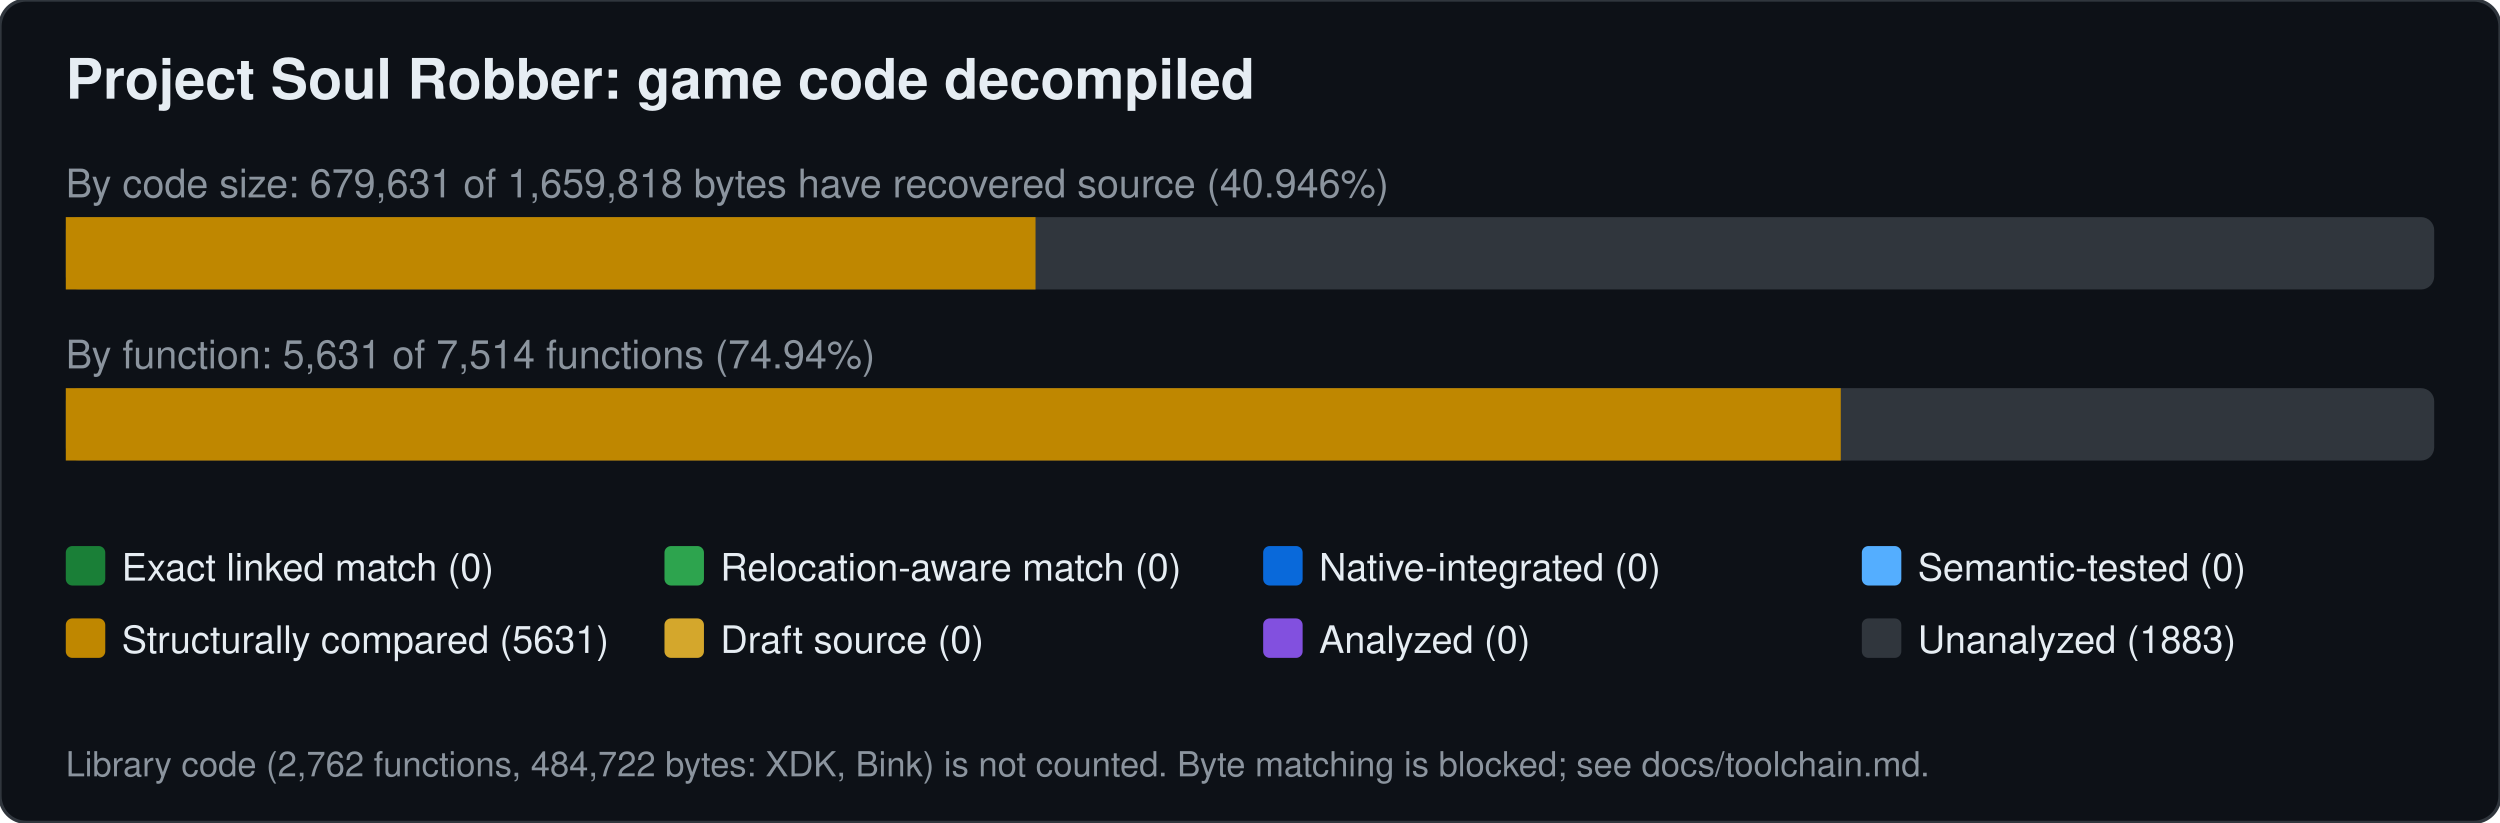
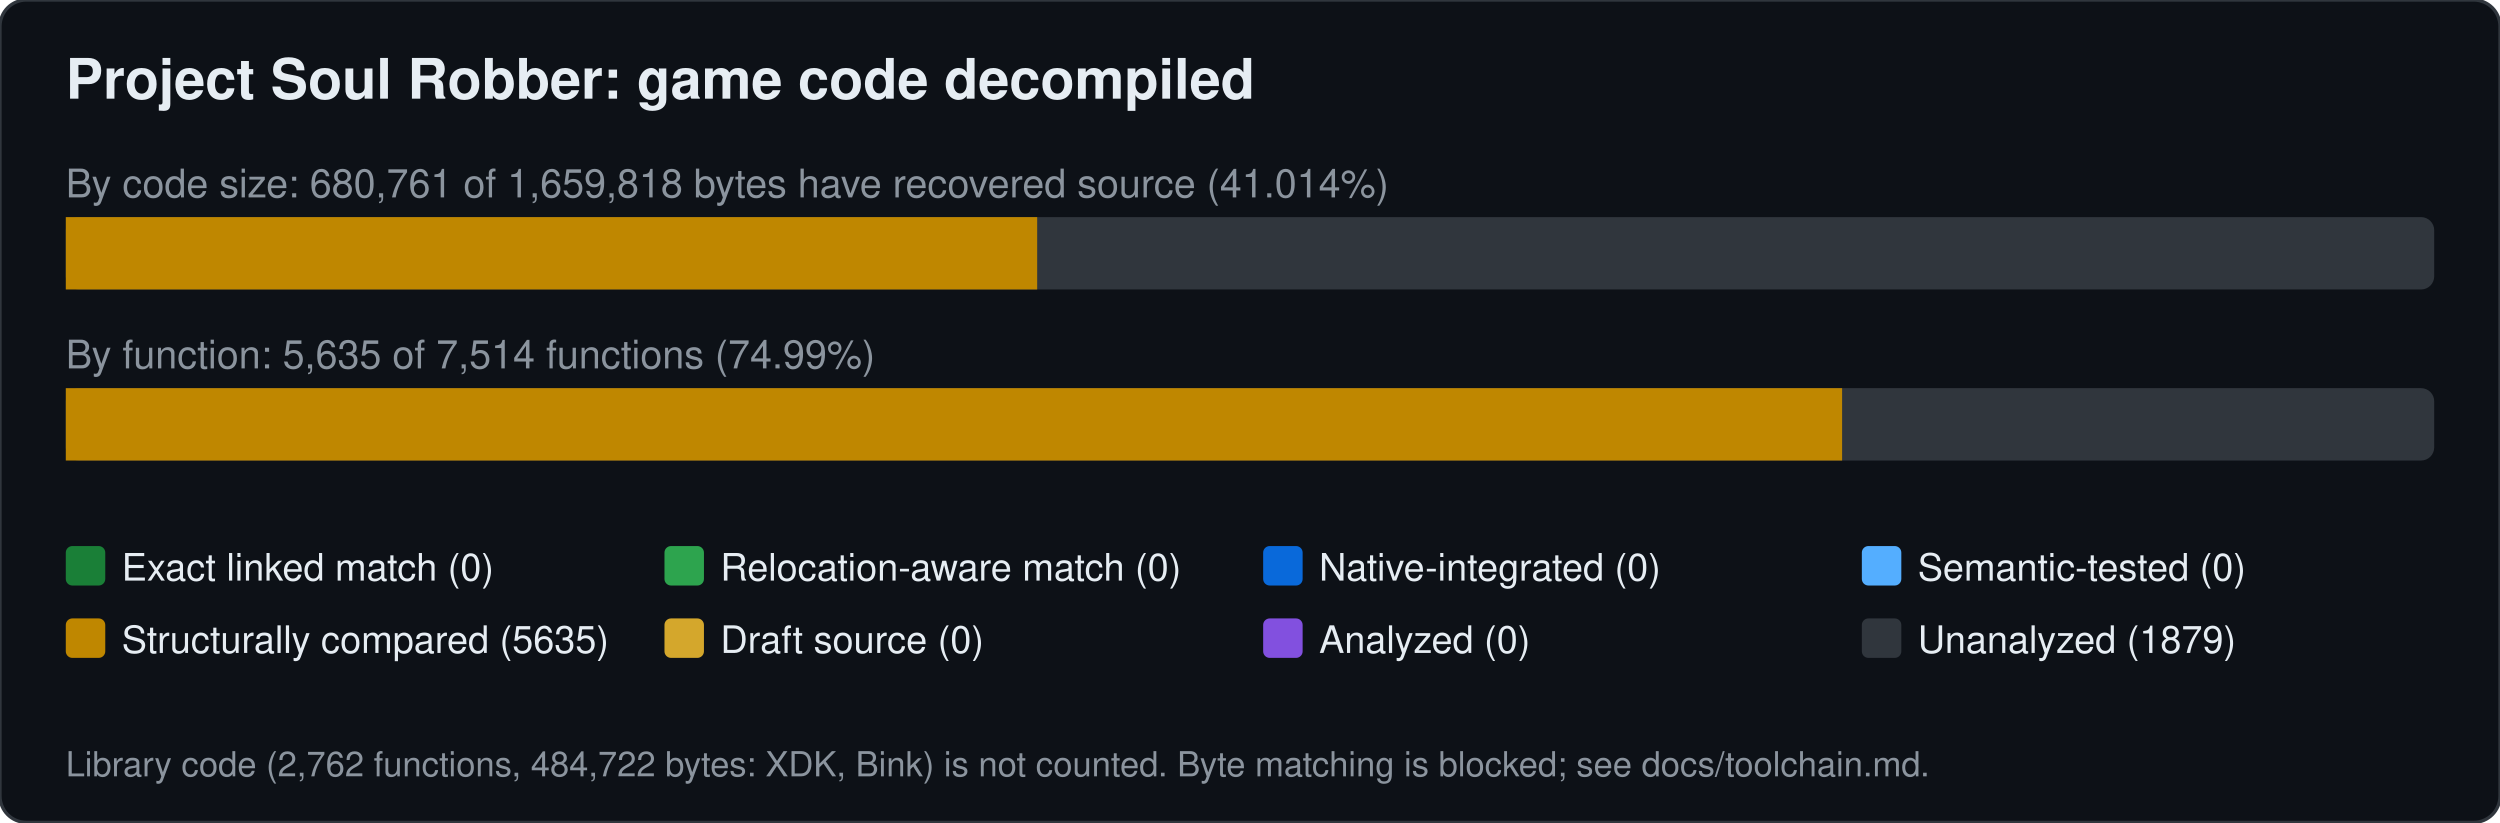
<svg xmlns="http://www.w3.org/2000/svg" width="760" height="250" viewBox="0 0 760 250" font-family="Segoe UI,Helvetica,Arial,sans-serif">
  <rect width="760" height="250" rx="8" fill="#0d1117" stroke="#30363d" />
  <text x="20" y="30" font-size="17" font-weight="600" fill="#e6edf3">Project Soul Robber: game code decompiled</text>
-   <text x="20" y="60" font-size="12" fill="#8b949e">By code size: 679,631 of 1,659,818 bytes have recovered source (40.946%)</text>
+   <text x="20" y="60" font-size="12" fill="#8b949e">By code size: 680,761 of 1,659,818 bytes have recovered source (41.014%)</text>
  <rect x="20" y="66" width="720" height="22" rx="4" fill="#30363d" />
-   <rect x="20.0" y="66" width="294.8" height="22" fill="#bf8700" />
-   <text x="20" y="112" font-size="12" fill="#8b949e">By function: 5,631 of 7,514 functions (74.94%)</text>
+   <rect x="20.0" y="66" width="295.3" height="22" fill="#bf8700" />
+   <text x="20" y="112" font-size="12" fill="#8b949e">By function: 5,635 of 7,514 functions (74.99%)</text>
  <rect x="20" y="118" width="720" height="22" rx="4" fill="#30363d" />
-   <rect x="20.0" y="118" width="539.6" height="22" fill="#bf8700" />
+   <rect x="20.0" y="118" width="540.0" height="22" fill="#bf8700" />
  <rect x="20" y="166" width="12" height="12" rx="2" fill="#1a7f37" />
  <text x="37" y="176.5" font-size="11.5" fill="#e6edf3">Exact linked match (0)</text>
  <rect x="202" y="166" width="12" height="12" rx="2" fill="#2da44e" />
  <text x="219" y="176.5" font-size="11.5" fill="#e6edf3">Relocation-aware match (0)</text>
  <rect x="384" y="166" width="12" height="12" rx="2" fill="#0969da" />
  <text x="401" y="176.5" font-size="11.5" fill="#e6edf3">Native-integrated (0)</text>
  <rect x="566" y="166" width="12" height="12" rx="2" fill="#54aeff" />
  <text x="583" y="176.5" font-size="11.5" fill="#e6edf3">Semantic-tested (0)</text>
  <rect x="20" y="188" width="12" height="12" rx="2" fill="#bf8700" />
-   <text x="37" y="198.5" font-size="11.5" fill="#e6edf3">Structurally compared (5631)</text>
+   <text x="37" y="198.5" font-size="11.5" fill="#e6edf3">Structurally compared (5635)</text>
  <rect x="202" y="188" width="12" height="12" rx="2" fill="#d4a72c" />
  <text x="219" y="198.5" font-size="11.5" fill="#e6edf3">Draft source (0)</text>
  <rect x="384" y="188" width="12" height="12" rx="2" fill="#8250df" />
  <text x="401" y="198.5" font-size="11.5" fill="#e6edf3">Analyzed (0)</text>
  <rect x="566" y="188" width="12" height="12" rx="2" fill="#30363d" />
-   <text x="583" y="198.5" font-size="11.5" fill="#e6edf3">Unanalyzed (1883)</text>
+   <text x="583" y="198.5" font-size="11.5" fill="#e6edf3">Unanalyzed (1879)</text>
  <text x="20" y="236" font-size="10.5" fill="#8b949e">Library code (2,762 functions, 484,722 bytes: XDK, Bink) is not counted. Byte matching is blocked; see docs/toolchain.md.</text>
</svg>
